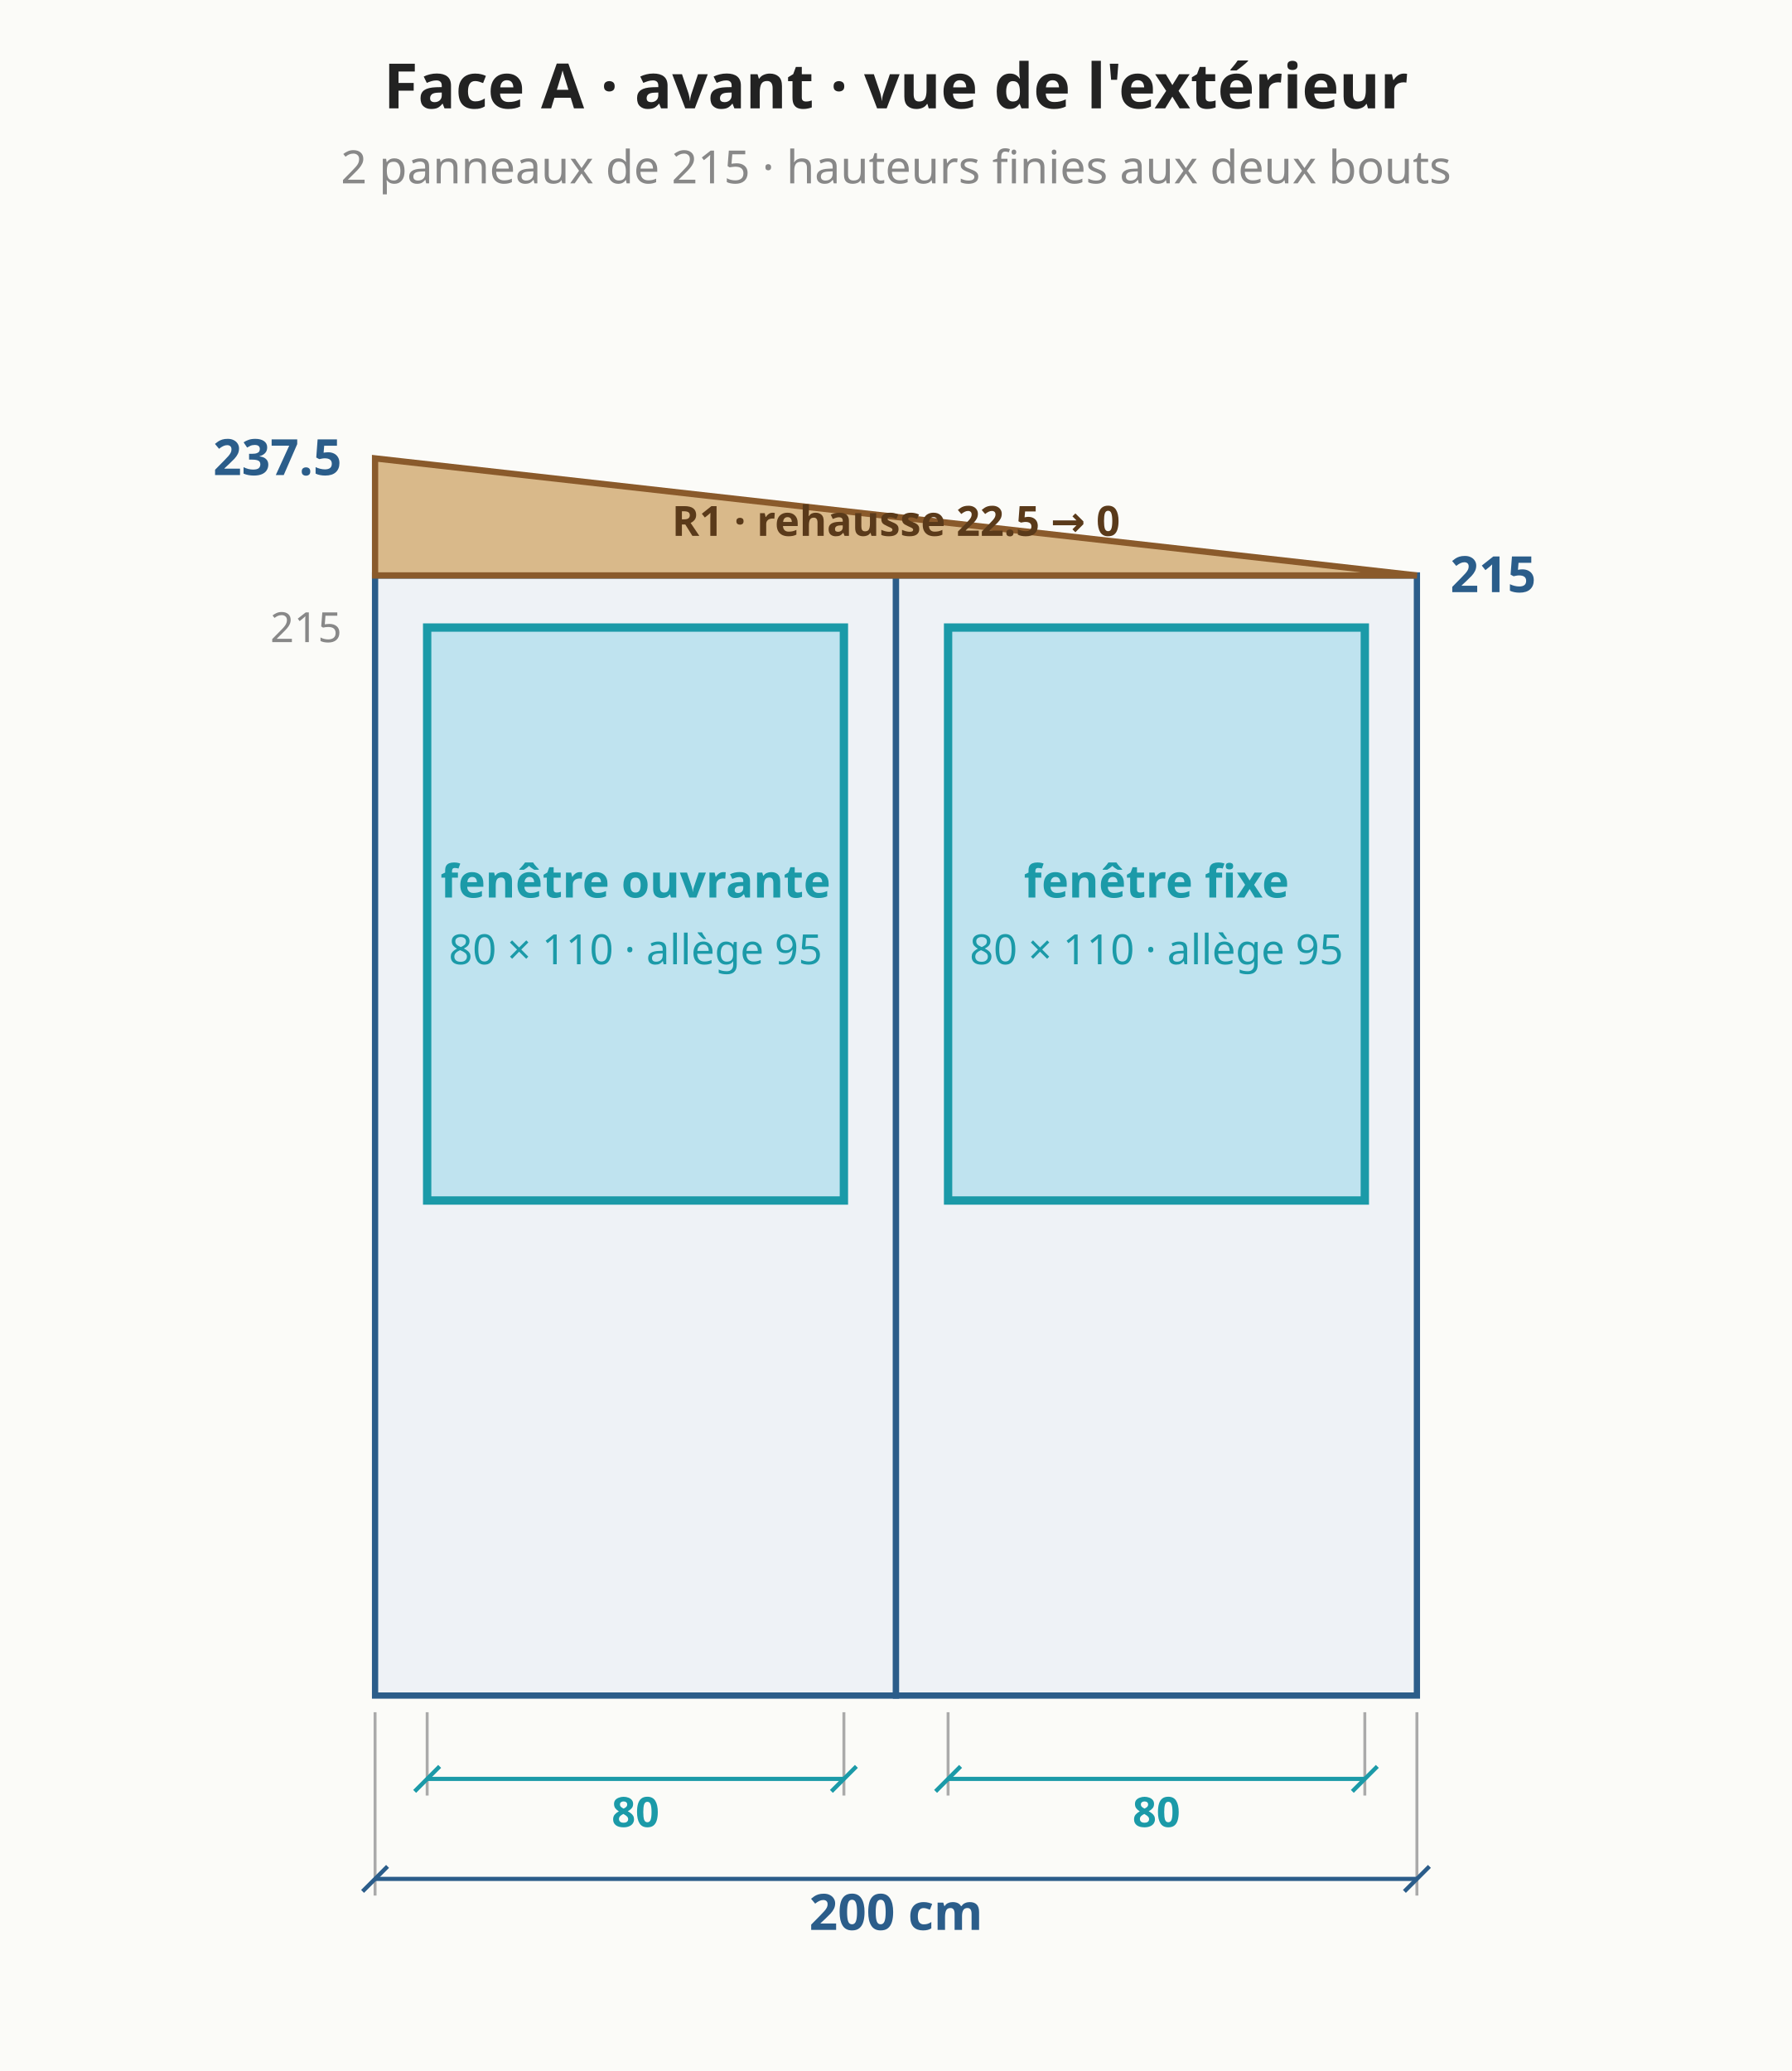
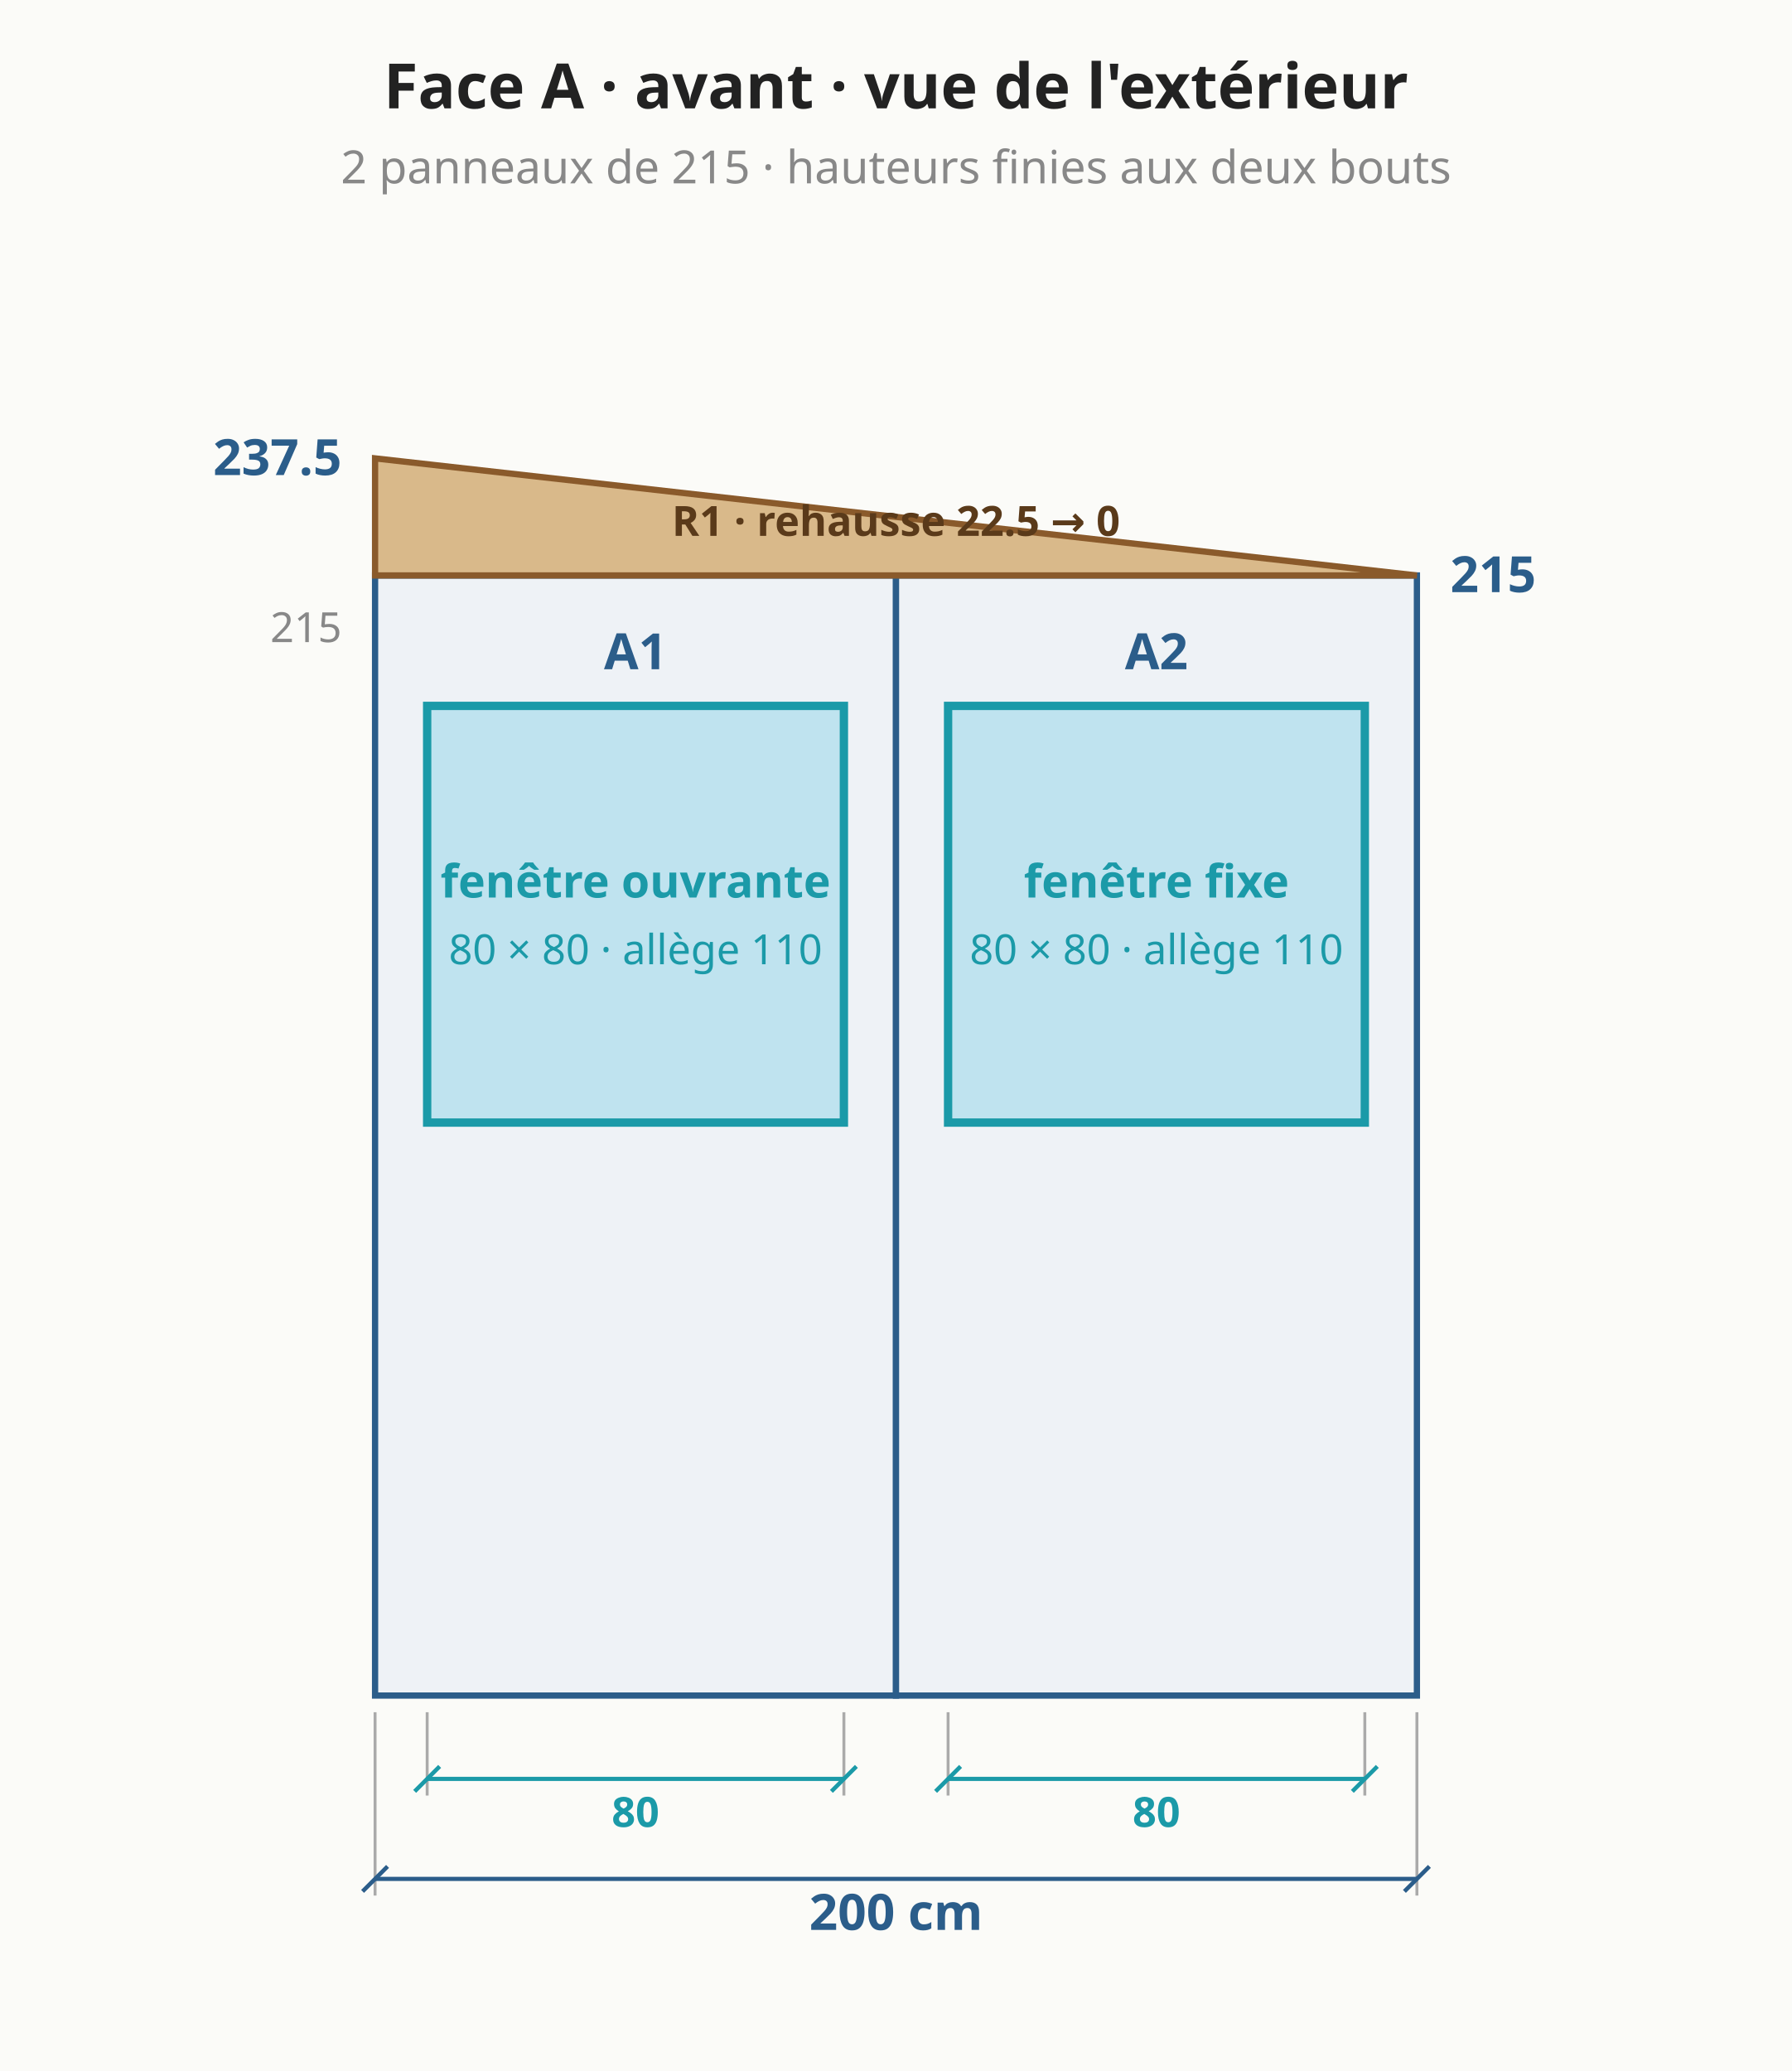
<svg xmlns="http://www.w3.org/2000/svg" viewBox="0 0 430 497" font-family="system-ui,sans-serif" font-size="13">
  <rect width="430" height="497" fill="#fbfbf8" />
  <polygon points="90.0,406.9 215.0,406.9 215.0,138.1 90.0,138.1" fill="#eef2f6" stroke="#2b5d8a" stroke-width="1.5" />
  <text x="152.5" y="160.6" text-anchor="middle" fill="#2b5d8a" font-size="12" font-weight="bold">A1</text>
  <polygon points="215.0,406.9 340.0,406.9 340.0,138.1 215.0,138.1" fill="#eef2f6" stroke="#2b5d8a" stroke-width="1.5" />
  <text x="277.5" y="160.6" text-anchor="middle" fill="#2b5d8a" font-size="12" font-weight="bold">A2</text>
  <polygon points="90.0,138.1 340.0,138.1 340.0,138.1 90.0,110.0" fill="#d9b98a" stroke="#8a5a2b" stroke-width="1.5" />
  <text x="215.0" y="128.6" text-anchor="middle" fill="#5a3a1a" font-size="10" font-weight="bold">R1 · rehausse 22.5 → 0</text>
-   <rect x="102.5" y="150.6" width="100.0" height="137.5" fill="#bfe3ef" stroke="#1b9aa8" stroke-width="2" />
+   <rect x="102.5" y="169.4" width="100.0" height="100.0" fill="#bfe3ef" stroke="#1b9aa8" stroke-width="2" />
  <text x="152.5" y="215.4" text-anchor="middle" fill="#1b9aa8" font-size="11" font-weight="bold">fenêtre ouvrante</text>
-   <text x="152.5" y="231.4" text-anchor="middle" fill="#1b9aa8" font-size="10" font-weight="normal">80 × 110 · allège 95</text>
+   <text x="152.5" y="231.4" text-anchor="middle" fill="#1b9aa8" font-size="10" font-weight="normal">80 × 80 · allège 110</text>
  <line x1="102.5" y1="410.9" x2="102.5" y2="430.9" stroke="#aaa" stroke-width="0.7" />
  <line x1="202.5" y1="410.9" x2="202.5" y2="430.9" stroke="#aaa" stroke-width="0.7" />
  <line x1="102.5" y1="426.9" x2="202.5" y2="426.9" stroke="#1b9aa8" stroke-width="1" />
  <line x1="99.5" y1="429.9" x2="105.5" y2="423.9" stroke="#1b9aa8" stroke-width="1" />
  <line x1="199.5" y1="429.9" x2="205.5" y2="423.9" stroke="#1b9aa8" stroke-width="1" />
  <text x="152.5" y="434.9" text-anchor="middle" dominant-baseline="middle" fill="#1b9aa8" font-size="10" font-weight="bold" transform="rotate(0.0 152.5 434.9)">80</text>
-   <rect x="227.5" y="150.6" width="100.0" height="137.5" fill="#bfe3ef" stroke="#1b9aa8" stroke-width="2" />
+   <rect x="227.5" y="169.4" width="100.0" height="100.0" fill="#bfe3ef" stroke="#1b9aa8" stroke-width="2" />
  <text x="277.5" y="215.4" text-anchor="middle" fill="#1b9aa8" font-size="11" font-weight="bold">fenêtre fixe</text>
-   <text x="277.5" y="231.4" text-anchor="middle" fill="#1b9aa8" font-size="10" font-weight="normal">80 × 110 · allège 95</text>
+   <text x="277.5" y="231.4" text-anchor="middle" fill="#1b9aa8" font-size="10" font-weight="normal">80 × 80 · allège 110</text>
  <line x1="227.5" y1="410.9" x2="227.5" y2="430.9" stroke="#aaa" stroke-width="0.7" />
  <line x1="327.5" y1="410.9" x2="327.5" y2="430.9" stroke="#aaa" stroke-width="0.7" />
  <line x1="227.5" y1="426.9" x2="327.5" y2="426.9" stroke="#1b9aa8" stroke-width="1" />
  <line x1="224.5" y1="429.9" x2="230.5" y2="423.9" stroke="#1b9aa8" stroke-width="1" />
  <line x1="324.5" y1="429.9" x2="330.5" y2="423.9" stroke="#1b9aa8" stroke-width="1" />
  <text x="277.5" y="434.9" text-anchor="middle" dominant-baseline="middle" fill="#1b9aa8" font-size="10" font-weight="bold" transform="rotate(0.0 277.5 434.9)">80</text>
  <line x1="90.0" y1="410.9" x2="90.0" y2="454.9" stroke="#aaa" stroke-width="0.7" />
  <line x1="340.0" y1="410.9" x2="340.0" y2="454.9" stroke="#aaa" stroke-width="0.7" />
  <line x1="90.0" y1="450.9" x2="340.0" y2="450.9" stroke="#2b5d8a" stroke-width="1" />
  <line x1="87.0" y1="453.9" x2="93.0" y2="447.9" stroke="#2b5d8a" stroke-width="1" />
  <line x1="337.0" y1="453.9" x2="343.0" y2="447.9" stroke="#2b5d8a" stroke-width="1" />
  <text x="215.0" y="458.9" text-anchor="middle" dominant-baseline="middle" fill="#2b5d8a" font-size="12" font-weight="bold" transform="rotate(0.0 215.0 458.9)">200 cm</text>
  <text x="82.0" y="114.0" text-anchor="end" fill="#2b5d8a" font-size="12" font-weight="bold">237.5</text>
  <text x="348.0" y="142.1" text-anchor="start" fill="#2b5d8a" font-size="12" font-weight="bold">215</text>
  <text x="82.0" y="154.1" text-anchor="end" fill="#888" font-size="10" font-weight="normal">215</text>
  <text x="215.0" y="26.0" text-anchor="middle" fill="#222" font-size="15" font-weight="bold">Face A · avant · vue de l'extérieur</text>
  <text x="215.0" y="44.0" text-anchor="middle" fill="#888" font-size="11" font-weight="normal">2 panneaux de 215 · hauteurs finies aux deux bouts</text>
</svg>
